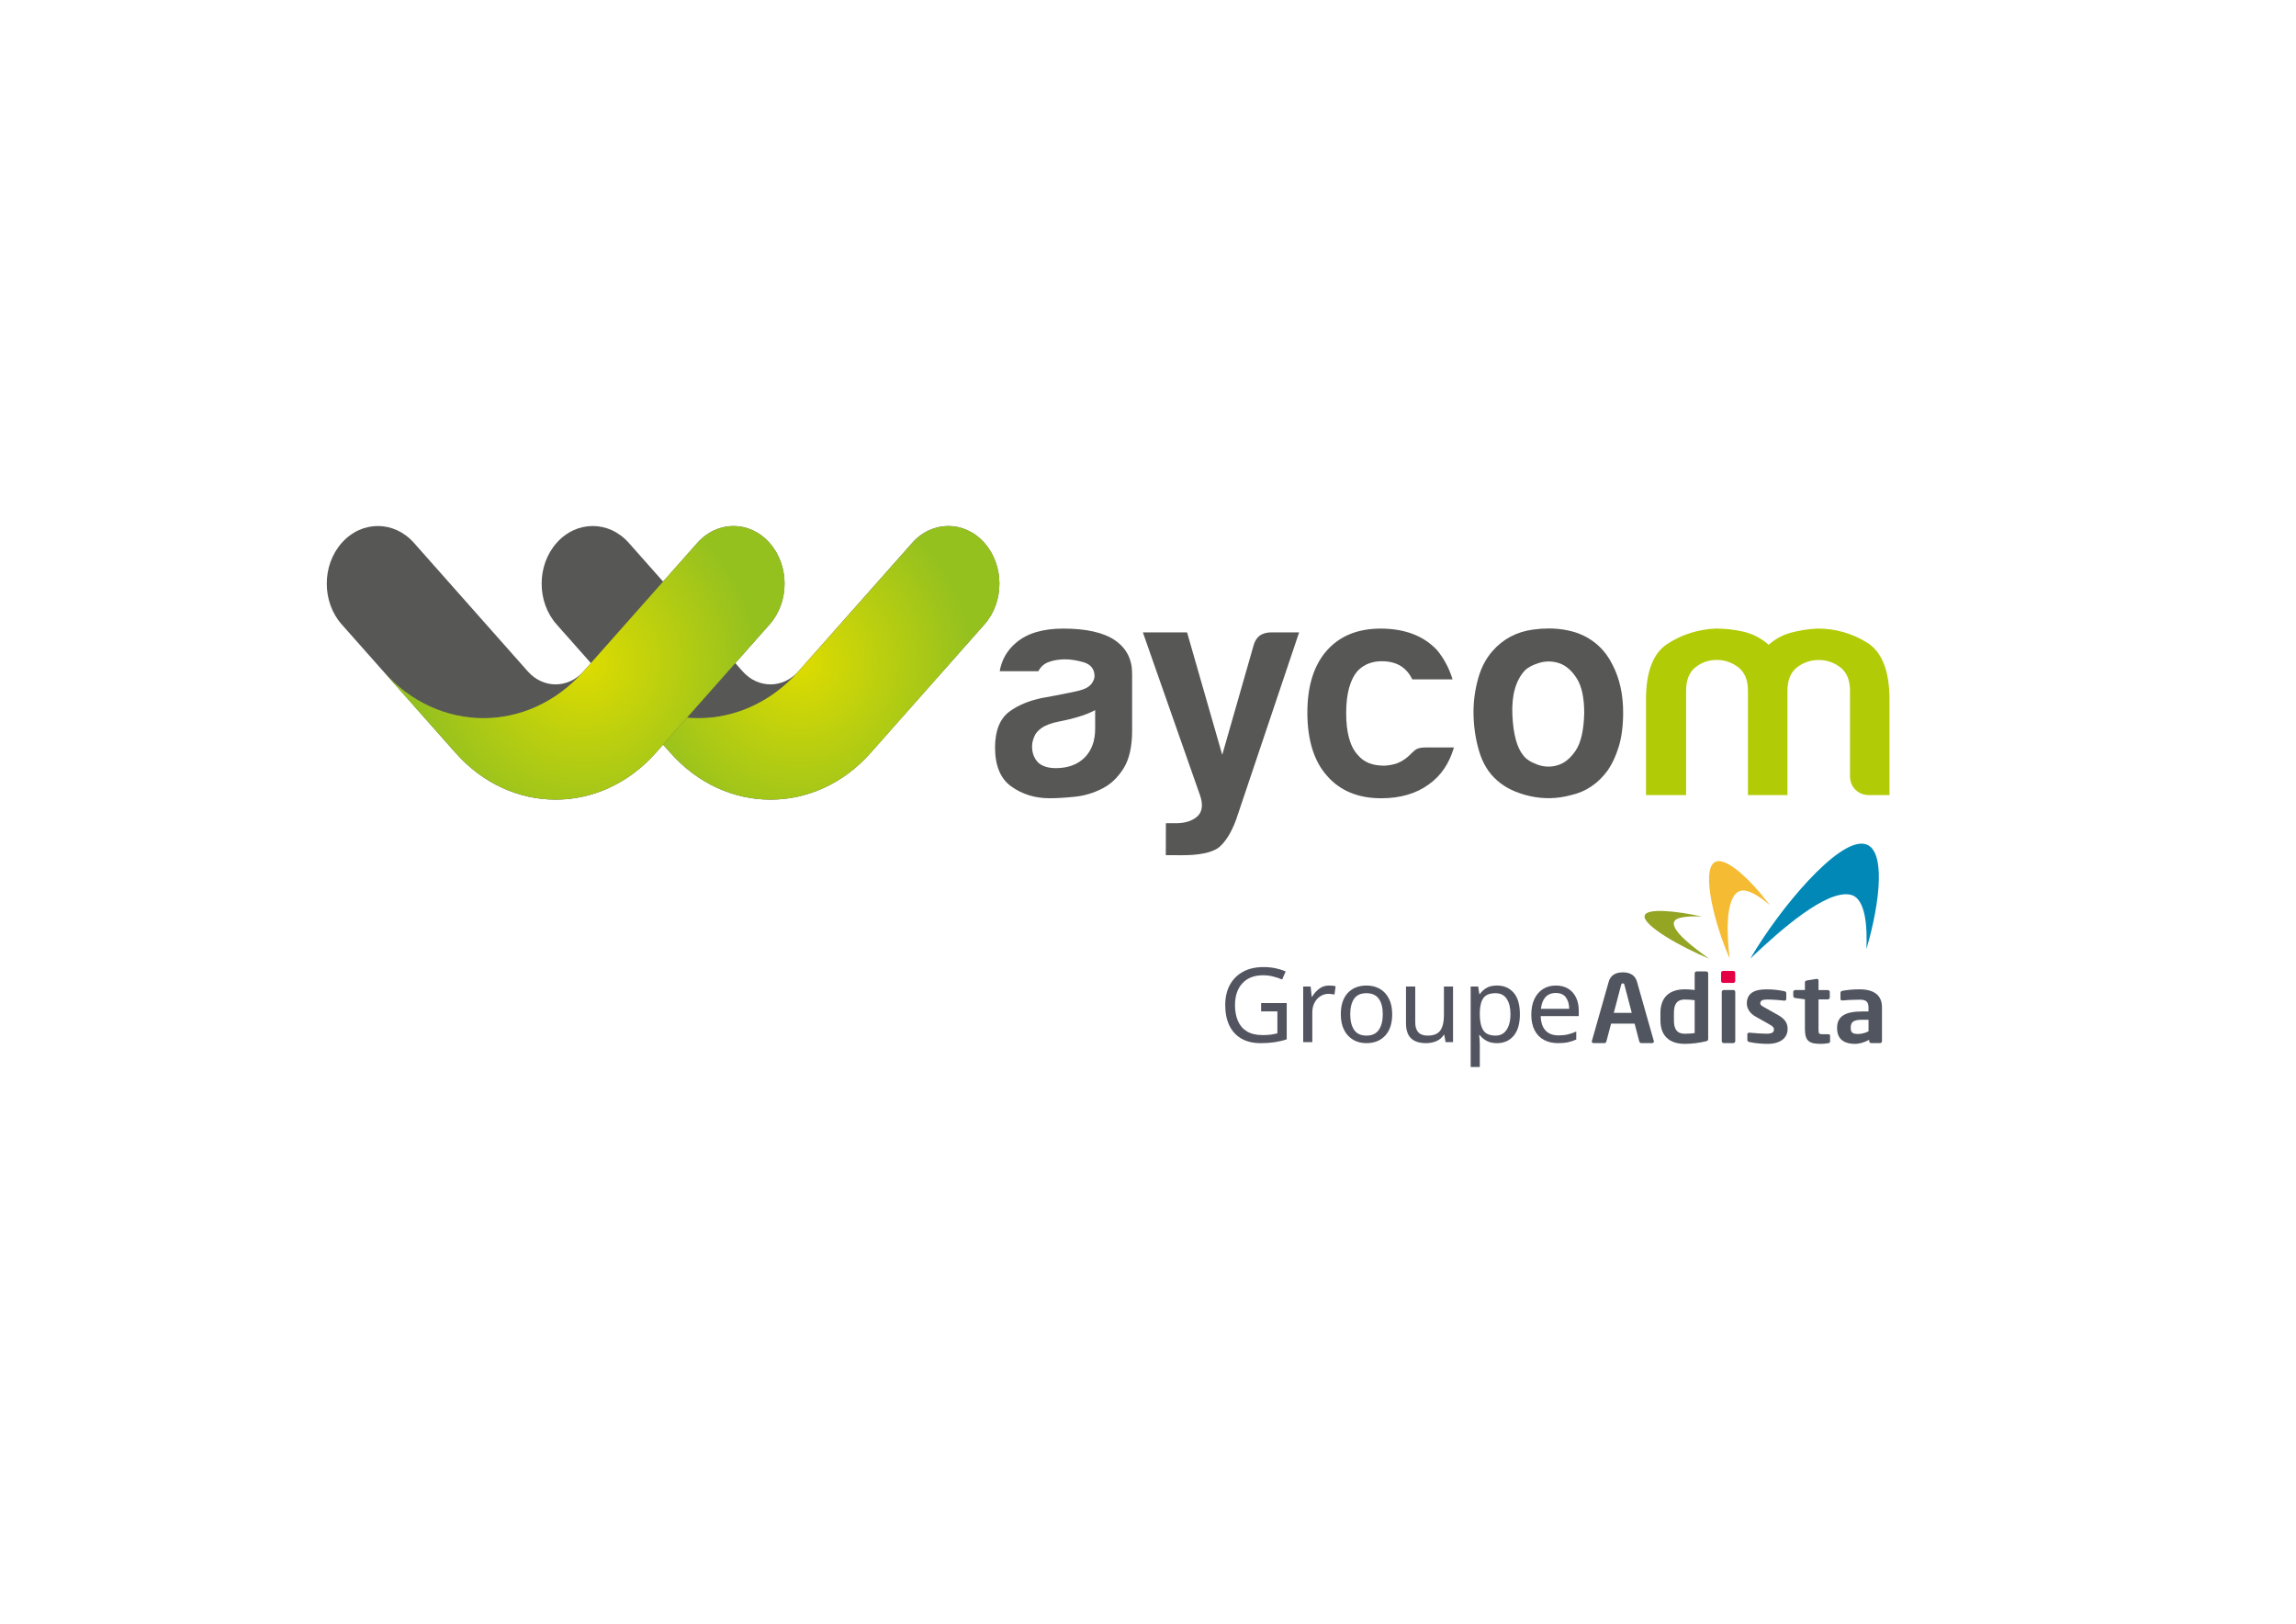
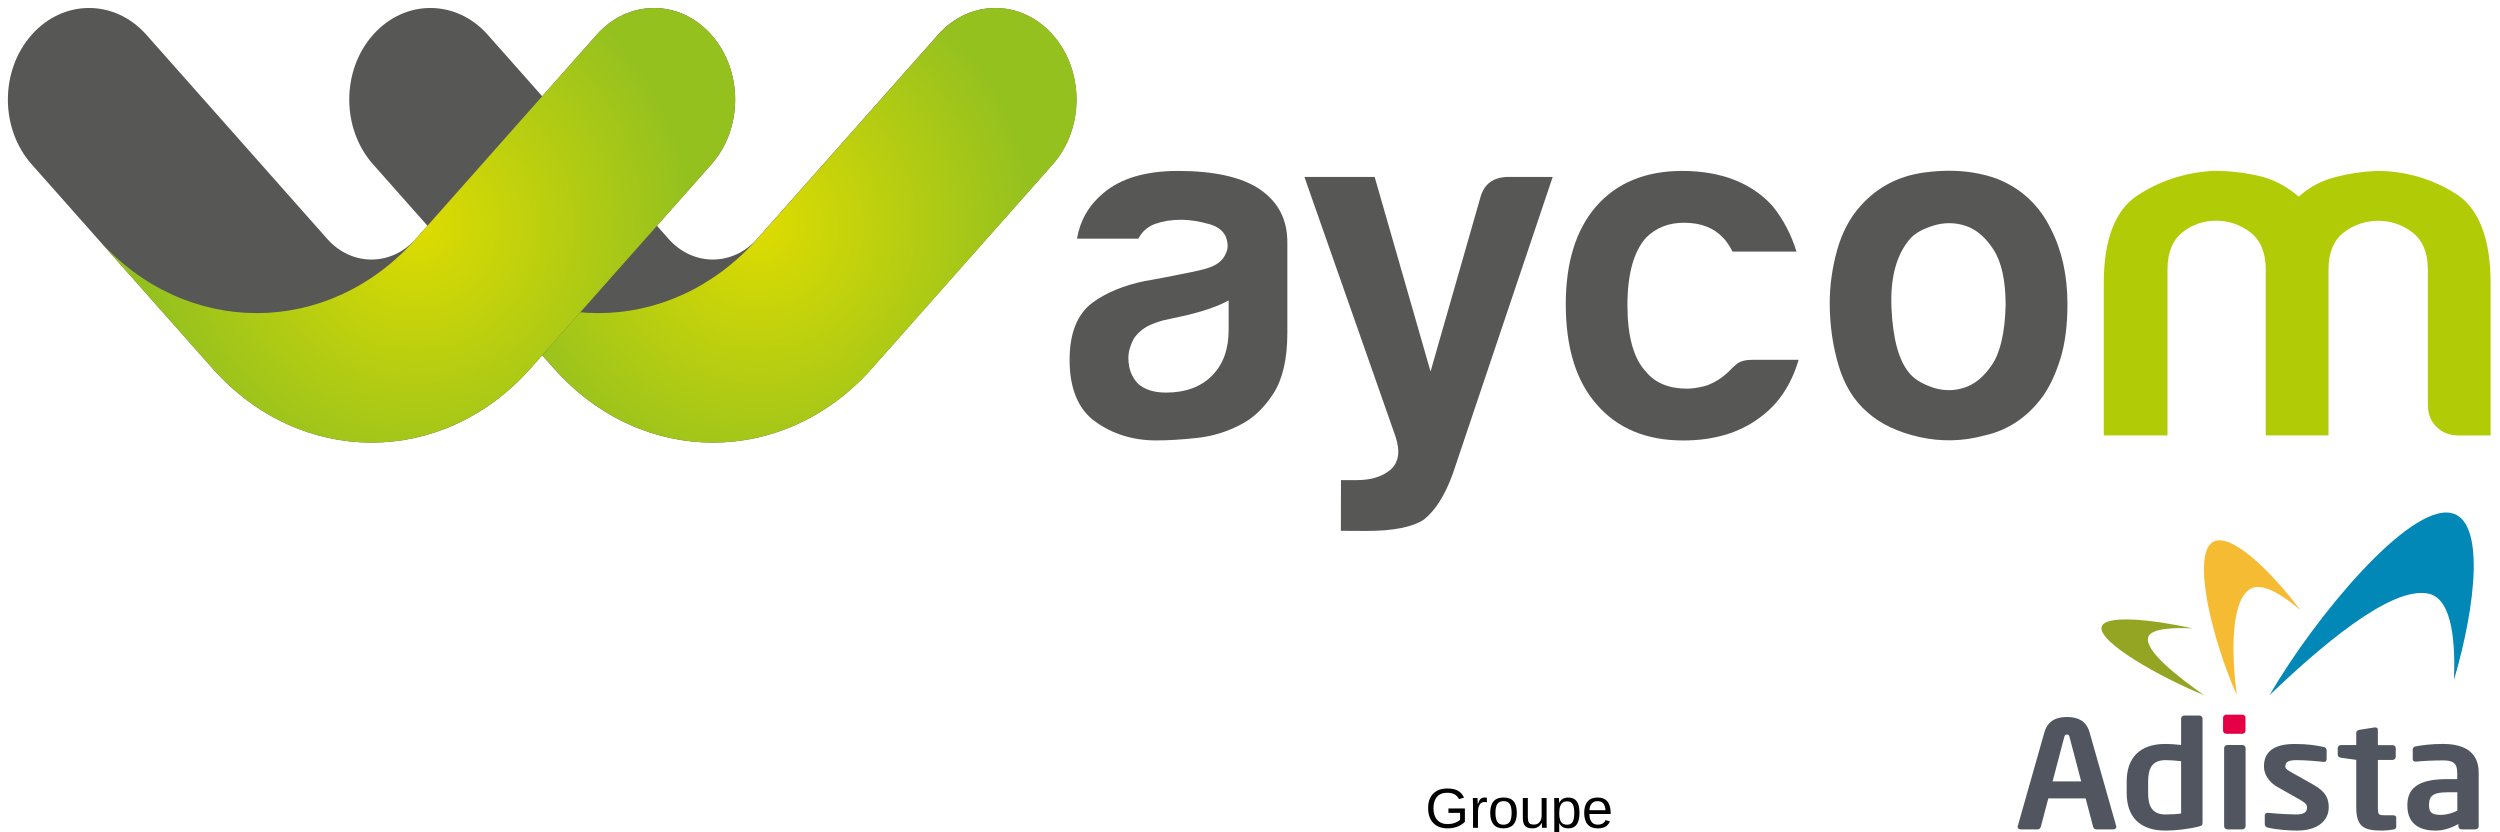
- <svg xmlns="http://www.w3.org/2000/svg" version="1.1" id="Calque_1" x="0px" y="0px" viewBox="0 0 841.89 595.28" style="enable-background:new 0 0 841.89 595.28;" xml:space="preserve">
-   <defs id="defs85" />
-   <style type="text/css" id="style2">
- 	.st0{fill:#575756;}
- 	.st1{fill:#B2CB07;}
- 	.st2{fill:url(#SVGID_1_);}
- 	.st3{fill:url(#SVGID_2_);}
- 	.st4{fill:#525460;}
- 	.st5{font-family:'NeoSansStd-Medium';}
- 	.st6{font-size:38px;}
- 	.st7{fill:#94A423;}
- 	.st8{fill:#F5BB33;}
- 	.st9{fill:#0188B7;}
- 	.st10{fill:#51555F;}
- 	.st11{fill:#E50046;}
- </style>
-   <g id="g54">
-     <g id="g50">
-       <g id="g46">
-         <g id="g44">
-           <g id="g14">
-             <g id="g12">
-               <g id="g6">
-                 <path class="st0" d="M567.88,230.41c-1.82,0-3.73,0.13-5.67,0.39c-6.07,0.8-11.1,3.47-14.96,7.91         c-2.38,2.68-4.14,6.06-5.25,10.05c-1.13,4.06-1.7,8.16-1.7,12.21c0,4.96,0.68,9.8,2.04,14.37c1.33,4.52,3.57,8.16,6.67,10.82         c2.96,2.66,7,4.58,11.99,5.71c5.01,1.11,10.03,1,14.93-0.34c5.51-1.19,10.08-4.27,13.63-9.16c1.63-2.37,2.99-5.31,4.03-8.74         c1.05-3.46,1.58-7.64,1.58-12.43c0-6.59-1.29-12.43-3.83-17.36c-2.67-5.49-6.87-9.39-12.5-11.61         C575.5,231.03,571.81,230.41,567.88,230.41z M567.77,281.05c-1.36,0-2.72-0.25-4.06-0.74c-2.39-0.87-4.11-1.99-5.12-3.32         c-2.36-2.82-3.73-7.86-4.04-14.95c-0.31-7.11,1.22-12.55,4.53-16.19c1.16-1.17,2.96-2.12,5.35-2.84         c2.42-0.71,4.87-0.67,7.29,0.13c2.43,0.81,4.6,2.68,6.43,5.55c1.82,2.85,2.75,7.14,2.75,12.74         c-0.16,6.25-1.21,10.85-3.1,13.69c-1.93,2.88-4.17,4.71-6.69,5.43C570.01,280.89,568.88,281.05,567.77,281.05z" id="path4" />
-               </g>
-               <g id="g10">
-                 <path class="st1" d="M666.89,241.96c2.88,0,5.52,0.89,7.86,2.65c2.38,1.82,3.6,4.71,3.6,8.58v31.19         c0,2.14,0.65,3.81,1.98,5.13c1.33,1.34,3.02,1.99,5.15,1.99h7.35v-35.12c0-10.4-2.75-17.39-8.17-20.76         c-5.52-3.44-11.65-5.18-18.23-5.18c-3.28,0.16-6.52,0.65-9.58,1.47c-3.01,0.81-5.66,2.19-7.87,4.1l-0.44,0.37l-0.44-0.37         c-2.65-2.21-5.64-3.71-8.9-4.45c-3.33-0.75-6.75-1.13-10.17-1.13c-6.41,0.31-12.35,2.2-17.64,5.63         c-5.2,3.37-7.84,10.2-7.84,20.31v35.12h14.71v-38.32c0-3.87,1.17-6.76,3.47-8.57c2.25-1.77,4.86-2.66,7.75-2.66         c2.88,0,5.53,0.89,7.86,2.65c2.38,1.82,3.59,4.71,3.59,8.58v38.32h14.49v-38.32c0-3.87,1.21-6.76,3.59-8.58         C661.35,242.85,664,241.96,666.89,241.96z" id="path8" />
-               </g>
-             </g>
-           </g>
-           <g id="g42">
-             <g id="g27">
-               <g id="g25">
-                 <path class="st0" d="M282.54,293.16c-13.3,0-26.59-5.71-36.71-17.14l-41.73-47.09c-7.32-8.25-7.32-21.64-0.01-29.89         c7.32-8.26,19.18-8.26,26.48-0.01l41.73,47.1c5.64,6.37,14.81,6.36,20.45,0l41.73-47.1c7.31-8.25,19.17-8.25,26.49,0.01         c7.31,8.25,7.31,21.64,0,29.89l-41.73,47.09C309.13,287.45,295.84,293.16,282.54,293.16z" id="path16" />
-                 <radialGradient id="SVGID_1_" cx="292.911" cy="243.007" r="62.956" gradientUnits="userSpaceOnUse">
-                   <stop offset="0" style="stop-color:#DEDC00" id="stop18" />
-                   <stop offset="1" style="stop-color:#95C11F" id="stop20" />
-                 </radialGradient>
-                 <path class="st2" d="M360.99,199.04c-7.3-8.24-19.13-8.25-26.44-0.05c-0.02,0.02-0.03,0.03-0.04,0.05l-41.73,47.1         c-10.13,11.42-23.41,17.13-36.71,17.13c-13.3,0-26.59-5.72-36.71-17.14l26.48,29.88c10.12,11.43,23.41,17.14,36.71,17.14         c13.3,0,26.59-5.71,36.71-17.13l41.73-47.09C368.3,220.68,368.3,207.3,360.99,199.04z" id="path23" />
-               </g>
-             </g>
-             <g id="g40">
-               <g id="g38">
-                 <path class="st0" d="M203.75,293.16c-13.3,0-26.59-5.71-36.71-17.14l-41.73-47.09c-7.32-8.25-7.32-21.64-0.01-29.89         c7.32-8.26,19.18-8.26,26.49-0.01l41.73,47.1c5.64,6.37,14.81,6.36,20.45,0l41.73-47.1c7.32-8.25,19.18-8.25,26.49,0.01         c7.32,8.25,7.32,21.64,0,29.89l-41.73,47.09C230.33,287.45,217.05,293.16,203.75,293.16z" id="path29" />
-                 <radialGradient id="SVGID_2_" cx="214.117" cy="243.007" r="62.956" gradientUnits="userSpaceOnUse">
-                   <stop offset="0" style="stop-color:#DEDC00" id="stop31" />
-                   <stop offset="1" style="stop-color:#95C11F" id="stop33" />
-                 </radialGradient>
-                 <path class="st3" d="M282.19,199.04c-7.3-8.24-19.12-8.25-26.44-0.05c-0.02,0.02-0.03,0.03-0.05,0.05l-41.73,47.1         c-10.12,11.42-23.41,17.13-36.71,17.13c-13.3,0-26.59-5.72-36.71-17.14l26.49,29.88c10.12,11.43,23.41,17.14,36.71,17.14         c13.3,0,26.58-5.71,36.71-17.13l41.73-47.09C289.51,220.68,289.51,207.3,282.19,199.04z" id="path36" />
-               </g>
-             </g>
-           </g>
-         </g>
-       </g>
-       <path class="st0" d="M466.29,231.83c-3.66,0-5.85,1.63-6.69,5l-11.43,39.91l-12.9-44.9h-16.21l21.02,59.9    c1.16,3.49,0.74,6.09-1.24,7.74c-1.87,1.55-4.45,2.33-7.66,2.33h-3.68l-0.03,11.7l6.01,0.03c6.11,0,10.54-0.89,13.16-2.63    c2.6-2.03,4.84-5.56,6.63-10.46l23.09-68.61H466.29z" id="path48" />
-     </g>
-     <path class="st0" d="M522.5,274.04c-1.66,0-2.91,0.34-3.7,1c-0.5,0.42-0.85,0.74-1.11,1.01l0-0.02c0,0-2.12,2.48-5.17,3.7   c-0.18,0.07-0.35,0.15-0.54,0.21c-0.44,0.15-0.89,0.27-1.36,0.35c-0.12,0.02-0.13,0.05-0.23,0.07c-0.96,0.18-1.94,0.34-3.03,0.34   c-4.18,0-7.36-1.32-9.48-3.92c-2.82-2.98-4.27-8.15-4.27-15.34c0-7.16,1.45-12.4,4.3-15.58c2.28-2.3,5.22-3.45,8.76-3.45   c3.85,0,6.87,1.16,8.99,3.44c0.74,0.73,1.47,1.79,2.21,3.22h14.76c-1.22-3.98-3.1-7.54-5.59-10.6c-4.86-5.31-11.88-8.02-20.81-8.02   c-8.47,0-15.17,2.78-19.9,8.26c-4.62,5.35-6.95,12.92-6.95,22.5c0,10.04,2.41,17.83,7.18,23.18c4.74,5.49,11.43,8.27,19.91,8.27   c7.01,0,12.9-1.73,17.5-5.14c4.39-3.11,7.45-7.64,9.15-13.48H522.5z" id="path52" />
+ <svg xmlns="http://www.w3.org/2000/svg" xmlns:xlink="http://www.w3.org/1999/xlink" height="192" viewBox="0 0 577 192" width="577">
+   <linearGradient id="a">
+     <stop offset="0" stop-color="#dedc00" />
+     <stop offset="1" stop-color="#95c11f" />
+   </linearGradient>
+   <radialGradient id="b" cx="174.911" cy="52.007" gradientUnits="userSpaceOnUse" r="62.956" xlink:href="#a" />
+   <radialGradient id="c" cx="96.117" cy="52.007" gradientUnits="userSpaceOnUse" r="62.956" xlink:href="#a" />
+   <path d="m460.84 41.23c5.63 2.22 9.83 6.12 12.5 11.61 2.54 4.93 3.83 10.77 3.83 17.36 0 4.79-.53 8.97-1.58 12.43-1.04 3.43-2.4 6.37-4.03 8.74-3.55 4.89-8.12 7.97-13.63 9.16-4.9 1.34-9.92 1.45-14.93.34-4.99-1.13-9.03-3.05-11.99-5.71-3.1-2.66-5.34-6.3-6.67-10.82-1.36-4.57-2.04-9.41-2.04-14.37 0-4.05.57-8.15 1.7-12.21 1.11-3.99 2.87-7.37 5.25-10.05 3.86-4.44 8.89-7.11 14.96-7.91 1.94-.26 3.85-.39 5.67-.39 3.93 0 7.62.62 10.96 1.82zm-7.73 48.32c2.52-.72 4.76-2.55 6.69-5.43 1.89-2.84 2.94-7.44 3.1-13.69 0-5.6-.93-9.89-2.75-12.74-1.83-2.87-4-4.74-6.43-5.55-2.42-.8-4.87-.84-7.29-.13-2.39.72-4.19 1.67-5.35 2.84-3.31 3.64-4.84 9.08-4.53 16.19.31 7.09 1.68 12.13 4.04 14.95 1.01 1.33 2.73 2.45 5.12 3.32 1.34.49 2.7.74 4.06.74 1.11 0 2.24-.16 3.34-.5z" fill="#575756" fill-rule="evenodd" />
+   <path d="m548.89 50.96c2.88 0 5.52.89 7.86 2.65 2.38 1.82 3.6 4.71 3.6 8.58v31.19c0 2.14.65 3.81 1.98 5.13 1.33 1.34 3.02 1.99 5.15 1.99h7.35v-35.12c0-10.4-2.75-17.39-8.17-20.76-5.52-3.44-11.65-5.18-18.23-5.18-3.28.16-6.52.65-9.58 1.47-3.01.81-5.66 2.19-7.87 4.1l-.44.37-.44-.37c-2.65-2.21-5.64-3.71-8.9-4.45-3.33-.75-6.75-1.13-10.17-1.13-6.41.31-12.35 2.2-17.64 5.63-5.2 3.37-7.84 10.2-7.84 20.31v35.12h14.71v-38.32c0-3.87 1.17-6.76 3.47-8.57 2.25-1.77 4.86-2.66 7.75-2.66 2.88 0 5.53.89 7.86 2.65 2.38 1.82 3.59 4.71 3.59 8.58v38.32h14.49v-38.32c0-3.87 1.21-6.76 3.59-8.58 2.34-1.74 4.99-2.63 7.88-2.63z" fill="#b2cb07" />
+   <path d="m164.54 102.16c-13.3 0-26.59-5.71-36.71-17.14l-41.73-47.09c-7.32-8.25-7.32-21.64-.01-29.89 7.32-8.26 19.18-8.26 26.48-.01l41.73 47.1c5.64 6.37 14.81 6.36 20.45 0l41.73-47.1c7.31-8.25 19.17-8.25 26.49.01 7.31 8.25 7.31 21.64 0 29.89l-41.73 47.09c-10.11 11.43-23.4 17.14-36.7 17.14z" fill="#575756" />
+   <path d="m242.99 8.04c-7.3-8.24-19.13-8.25-26.44-.05-.02.02-.03.03-.04.05l-41.73 47.1c-10.13 11.42-23.41 17.13-36.71 17.13s-26.59-5.72-36.71-17.14l26.48 29.88c10.12 11.43 23.41 17.14 36.71 17.14s26.59-5.71 36.71-17.13l41.73-47.09c7.31-8.25 7.31-21.63 0-29.89z" fill="url(#b)" />
+   <path d="m85.75 102.16c-13.3 0-26.59-5.71-36.71-17.14l-41.73-47.09c-7.32-8.25-7.32-21.64-.01-29.89 7.32-8.26 19.18-8.26 26.49-.01l41.73 47.1c5.64 6.37 14.81 6.36 20.45 0l41.73-47.1c7.32-8.25 19.18-8.25 26.49.01 7.32 8.25 7.32 21.64 0 29.89l-41.73 47.09c-10.13 11.43-23.41 17.14-36.71 17.14z" fill="#575756" />
+   <path d="m164.19 8.04c-7.3-8.24-19.12-8.25-26.44-.05-.02.02-.03.03-.05.05l-41.73 47.1c-10.12 11.42-23.41 17.13-36.71 17.13s-26.59-5.72-36.71-17.14l26.49 29.88c10.12 11.43 23.41 17.14 36.71 17.14s26.58-5.71 36.71-17.13l41.73-47.09c7.32-8.25 7.32-21.63 0-29.89z" fill="url(#c)" />
+   <path d="m348.29 40.83c-3.66 0-5.85 1.63-6.69 5l-11.43 39.91-12.9-44.9h-16.21l21.02 59.9c1.16 3.49.74 6.09-1.24 7.74-1.87 1.55-4.45 2.33-7.66 2.33h-3.68l-.03 11.7 6.01.03c6.11 0 10.54-.89 13.16-2.63 2.6-2.03 4.84-5.56 6.63-10.46l23.09-68.61h-10.07z" fill="#575756" />
+   <path d="m404.5 83.04c-1.66 0-2.91.34-3.7 1-.5.42-.85.74-1.11 1.01v-.02s-2.12 2.48-5.17 3.7c-.18.07-.35.15-.54.21-.44.15-.89.27-1.36.35-.12.02-.13.05-.23.07-.96.18-1.94.34-3.03.34-4.18 0-7.36-1.32-9.48-3.92-2.82-2.98-4.27-8.15-4.27-15.34 0-7.16 1.45-12.4 4.3-15.58 2.28-2.3 5.22-3.45 8.76-3.45 3.85 0 6.87 1.16 8.99 3.44.74.73 1.47 1.79 2.21 3.22h14.76c-1.22-3.98-3.1-7.54-5.59-10.6-4.86-5.31-11.88-8.02-20.81-8.02-8.47 0-15.17 2.78-19.9 8.26-4.62 5.35-6.95 12.92-6.95 22.5 0 10.04 2.41 17.83 7.18 23.18 4.74 5.49 11.43 8.27 19.91 8.27 7.01 0 12.9-1.73 17.5-5.14 4.39-3.11 7.45-7.64 9.15-13.48z" fill="#575756" />
+   <path d="m297.12 55.98v20.88c0 5.95-1.08 10.65-3.22 13.97-2.13 3.32-4.7 5.75-7.65 7.22-3.12 1.63-6.47 2.65-9.97 3.03-3.71.39-6.8.57-9.45.57-5.33 0-10.05-1.47-14.05-4.35-3.93-2.82-5.92-7.62-5.92-14.24 0-6.18 1.79-10.63 5.34-13.24 3.21-2.35 7.3-3.99 12.03-4.96l1.57-.27s5.7-1.05 9.1-1.77c3.95-.85 7.23-1.43 8.33-5.13.05-.26.11-.52.11-.8 0-2.58-1.4-4.34-4.05-5.11-2.43-.7-4.69-1.06-6.72-1.06-2.21 0-4.22.33-5.97.96-1.72.62-3.01 1.76-3.86 3.4h-14.17c.71-4.2 2.75-7.73 6.08-10.51 3.99-3.4 9.78-5.12 17.23-5.12 8.37 0 14.73 1.43 18.89 4.24 4.29 2.96 6.36 6.98 6.35 12.29zm-13.55 13.36-.97.49c-2.1 1.06-5.06 2.05-8.79 2.94l-5.31 1.16c-1.38.38-2.56.82-3.58 1.33-1.7.92-2.71 2.1-3.23 2.88-.78 1.47-1.26 2.96-1.26 4.45 0 2.48.76 4.49 2.29 6.02 1.49 1.33 3.65 2 6.41 2 4.45 0 8-1.3 10.57-3.87 2.57-2.56 3.87-6.11 3.87-10.57z" fill="#575756" fill-rule="evenodd" />
+   <text transform="matrix(1,0,0,1,328.954,191.061)">
+     <tspan font-family="&quot;LiberationSans&quot;, &quot;Liberation Sans&quot;" font-size="13" font-weight="400" x="0" y="0">Groupe</tspan>
+   </text>
+   <path d="m495.82 147.02c-1 3.15 6.99 9.29 12.85 13.41-10.26-4.18-24.46-12.26-23.62-15.73.7-2.86 11.42-1.79 21.08.34-4.07-.23-9.67-.06-10.31 1.98z" fill="#94a423" />
+   <path d="m519.24 136c-4.5 2.92-4.17 15.44-2.99 24.42-5.45-12.23-10.42-31.81-5.7-35.2 3.88-2.79 13.27 6.17 20.4 15.61-3.76-3.19-8.8-6.71-11.71-4.83z" fill="#f5bb33" />
+   <path d="m560.61 137.04c-8.84-2.05-25.84 12.96-36.8 23.38 10.78-18.47 32.09-43.86 41.8-42.04 8 1.49 5.92 21.03.77 38.54.28-7.43-.07-18.55-5.77-19.88z" fill="#0188b7" />
+   <g fill="#51555f">
+     <path d="m483.8 191.42c-.34 0-.64-.28-.71-.59l-1.72-6.56h-8.62l-1.73 6.56c-.07.31-.37.59-.71.59h-3.97c-.38 0-.68-.24-.68-.59 0-.03.04-.1.04-.17l6.15-21.65c.9-3.21 3.6-3.52 5.21-3.52s4.31.31 5.21 3.52l6.15 21.65c0 .07.04.14.04.17-.02.35-.32.59-.69.59zm-6.76-21.89c-.37 0-.49.14-.6.55l-2.7 10.26h6.6l-2.7-10.26c-.11-.41-.22-.55-.6-.55z" fill-rule="evenodd" />
+     <path d="m499.8 191.7c-6.04 0-8.96-3.28-8.96-8.67v-2.66c0-5.39 2.92-8.67 8.96-8.67.9 0 2.21.07 3.6.24v-6.11c0-.38.34-.69.75-.69h3.45c.41 0 .75.31.75.69v24.03c0 .53-.15.74-1.01.94-2.33.55-5.14.9-7.54.9zm0-16.26c-3.23 0-4.01 2.11-4.01 4.94v2.66c0 2.83.79 4.94 4.01 4.94 1.35 0 2.89-.1 3.6-.24v-12.06c-1.05-.14-2.7-.24-3.6-.24z" fill-rule="evenodd" />
+     <path d="m530.13 191.7c-1.46 0-4.61-.17-6.71-.69-.45-.1-.71-.38-.71-.79v-2.07c0-.28.26-.55.64-.55h.15c1.8.21 5.17.38 6.3.38 2.32 0 2.66-.73 2.66-1.66 0-.66-.45-1.07-1.65-1.76l-5.14-2.9c-1.84-1.04-3.15-2.76-3.15-4.77 0-3.45 2.36-5.18 7.12-5.18 3.04 0 4.76.31 6.68.69.45.1.67.38.67.79v2c0 .41-.23.66-.6.66-.07 0-.11 0-.15 0-1.05-.14-4.05-.41-6.19-.41-1.8 0-2.59.38-2.59 1.45 0 .55.56.9 1.5 1.42l4.91 2.76c3.15 1.76 3.6 3.49 3.6 5.25.01 3-2.43 5.38-7.34 5.38z" />
+     <path d="m552.33 191.46c-.9.14-1.73.24-2.55.24-4.24 0-5.96-.86-5.96-5.49v-10.84l-3.52-.48c-.41-.07-.75-.31-.75-.69v-1.55c0-.38.34-.69.75-.69h3.52v-2.83c0-.38.34-.62.75-.69l3.49-.55h.15c.34 0 .6.17.6.52v3.56h3.38c.41 0 .75.31.75.69v2.04c0 .38-.34.69-.75.69h-3.38v10.84c0 1.73.11 1.93 1.46 1.93h1.99c.49 0 .79.17.79.52v2.18c-.01.32-.23.53-.72.6z" />
+     <path d="m568.15 191.42c-.41 0-.75-.31-.75-.69v-.55c-1.72.97-3.49 1.52-5.29 1.52-3.11 0-6.49-1.11-6.49-5.77v-.14c0-3.94 2.62-5.97 9.15-5.97h2.36v-1.52c0-2.24-1.09-2.8-3.3-2.8-2.4 0-4.87.14-6.11.28-.08 0-.15 0-.19 0-.37 0-.67-.1-.67-.59v-2.21c0-.38.22-.62.71-.73 1.5-.28 3.67-.55 6.26-.55 5.32 0 8.25 2.18 8.25 6.6v12.43c.01.38-.33.69-.74.69zm-3.37-8.56c-3.41 0-4.16 1-4.16 2.93v.14c0 1.69.83 2.14 2.7 2.14 1.35 0 2.74-.41 3.83-.97v-4.24z" fill-rule="evenodd" />
+     <path d="m517.53 171.95h-3.45c-.41 0-.75.31-.75.69v18.06c0 .38.34.72.75.72h3.45c.41 0 .75-.35.75-.72v-18.06c0-.38-.33-.69-.75-.69z" />
  </g>
-   <path class="st0" d="M408.77,234.69c-4.16-2.81-10.52-4.24-18.89-4.24c-7.45,0-13.24,1.72-17.23,5.12  c-3.33,2.78-5.37,6.31-6.08,10.51h14.17c0.85-1.64,2.14-2.78,3.86-3.4c1.75-0.63,3.76-0.96,5.97-0.96c2.03,0,4.29,0.36,6.72,1.06  c2.65,0.77,4.05,2.53,4.05,5.11c0,0.28-0.06,0.54-0.11,0.8c-1.1,3.7-4.38,4.28-8.33,5.13c-3.4,0.72-9.1,1.77-9.1,1.77l-1.57,0.27  c-4.73,0.97-8.82,2.61-12.03,4.96c-3.55,2.61-5.34,7.06-5.34,13.24c0,6.62,1.99,11.42,5.92,14.24c4,2.88,8.72,4.35,14.05,4.35  c2.65,0,5.74-0.18,9.45-0.57c3.5-0.38,6.85-1.4,9.97-3.03c2.95-1.47,5.52-3.9,7.65-7.22c2.14-3.32,3.22-8.02,3.22-13.97v-20.88  C415.13,241.67,413.06,237.65,408.77,234.69z M401.57,267.17c0,4.46-1.3,8.01-3.87,10.57c-2.57,2.57-6.12,3.87-10.57,3.87  c-2.76,0-4.92-0.67-6.41-2c-1.53-1.53-2.29-3.54-2.29-6.02c0-1.49,0.48-2.98,1.26-4.45c0.52-0.78,1.53-1.96,3.23-2.88  c1.02-0.51,2.2-0.95,3.58-1.33l5.31-1.16c3.73-0.89,6.69-1.88,8.79-2.94l0.97-0.49V267.17z" id="path56" />
-   <text transform="matrix(1 0 0 1 446.9536 382.061)" class="st4 st5 st6" id="text58">Groupe</text>
-   <g id="g80">
-     <path class="st7" d="M613.82,338.02c-1,3.15,6.99,9.29,12.85,13.41c-10.26-4.18-24.46-12.26-23.62-15.73   c0.7-2.86,11.42-1.79,21.08,0.34C620.06,335.81,614.46,335.98,613.82,338.02L613.82,338.02z" id="path60" />
-     <path class="st8" d="M637.24,327c-4.5,2.92-4.17,15.44-2.99,24.42c-5.45-12.23-10.42-31.81-5.7-35.2   c3.88-2.79,13.27,6.17,20.4,15.61C645.19,328.64,640.15,325.12,637.24,327L637.24,327z" id="path62" />
-     <path class="st9" d="M678.61,328.04c-8.84-2.05-25.84,12.96-36.8,23.38c10.78-18.47,32.09-43.86,41.8-42.04   c8,1.49,5.92,21.03,0.77,38.54C684.66,340.49,684.31,329.37,678.61,328.04L678.61,328.04z" id="path64" />
-     <path class="st10" d="M595.64,361.08c-0.11-0.41-0.22-0.55-0.6-0.55c-0.37,0-0.49,0.14-0.6,0.55l-2.7,10.26h6.6L595.64,361.08   L595.64,361.08z M605.77,382.42h-3.97c-0.34,0-0.64-0.28-0.71-0.59l-1.72-6.56h-8.62l-1.73,6.56c-0.07,0.31-0.37,0.59-0.71,0.59   h-3.97c-0.38,0-0.68-0.24-0.68-0.59c0-0.03,0.04-0.1,0.04-0.17l6.15-21.65c0.9-3.21,3.6-3.52,5.21-3.52c1.61,0,4.31,0.31,5.21,3.52   l6.15,21.65c0,0.07,0.04,0.14,0.04,0.17C606.44,382.18,606.14,382.42,605.77,382.42L605.77,382.42z" id="path66" />
-     <path class="st10" d="M621.4,366.68c-1.05-0.14-2.7-0.24-3.6-0.24c-3.23,0-4.01,2.11-4.01,4.94v2.66c0,2.83,0.79,4.94,4.01,4.94   c1.35,0,2.89-0.1,3.6-0.24V366.68L621.4,366.68z M625.34,381.8c-2.33,0.55-5.14,0.9-7.54,0.9c-6.04,0-8.96-3.28-8.96-8.67v-2.66   c0-5.39,2.92-8.67,8.96-8.67c0.9,0,2.21,0.07,3.6,0.24v-6.11c0-0.38,0.34-0.69,0.75-0.69h3.45c0.41,0,0.75,0.31,0.75,0.69v24.03   C626.35,381.39,626.2,381.6,625.34,381.8L625.34,381.8z" id="path68" />
-     <path class="st10" d="M648.13,382.7c-1.46,0-4.61-0.17-6.71-0.69c-0.45-0.1-0.71-0.38-0.71-0.79v-2.07c0-0.28,0.26-0.55,0.64-0.55   c0.08,0,0.11,0,0.15,0c1.8,0.21,5.17,0.38,6.3,0.38c2.32,0,2.66-0.73,2.66-1.66c0-0.66-0.45-1.07-1.65-1.76l-5.14-2.9   c-1.84-1.04-3.15-2.76-3.15-4.77c0-3.45,2.36-5.18,7.12-5.18c3.04,0,4.76,0.31,6.68,0.69c0.45,0.1,0.67,0.38,0.67,0.79v2   c0,0.41-0.23,0.66-0.6,0.66c-0.07,0-0.11,0-0.15,0c-1.05-0.14-4.05-0.41-6.19-0.41c-1.8,0-2.59,0.38-2.59,1.45   c0,0.55,0.56,0.9,1.5,1.42l4.91,2.76c3.15,1.76,3.6,3.49,3.6,5.25C655.48,380.32,653.04,382.7,648.13,382.7L648.13,382.7z" id="path70" />
-     <path class="st10" d="M670.33,382.46c-0.9,0.14-1.73,0.24-2.55,0.24c-4.24,0-5.96-0.86-5.96-5.49v-10.84l-3.52-0.48   c-0.41-0.07-0.75-0.31-0.75-0.69v-1.55c0-0.38,0.34-0.69,0.75-0.69h3.52v-2.83c0-0.38,0.34-0.62,0.75-0.69l3.49-0.55   c0.04,0,0.11,0,0.15,0c0.34,0,0.6,0.17,0.6,0.52v3.56h3.38c0.41,0,0.75,0.31,0.75,0.69v2.04c0,0.38-0.34,0.69-0.75,0.69h-3.38   v10.84c0,1.73,0.11,1.93,1.46,1.93h1.99c0.49,0,0.79,0.17,0.79,0.52v2.18C671.04,382.18,670.82,382.39,670.33,382.46L670.33,382.46   z" id="path72" />
-     <path class="st10" d="M685.14,373.86h-2.36c-3.41,0-4.16,1-4.16,2.93v0.14c0,1.69,0.83,2.14,2.7,2.14c1.35,0,2.74-0.41,3.83-0.97   V373.86L685.14,373.86z M689.34,382.42h-3.19c-0.41,0-0.75-0.31-0.75-0.69v-0.55c-1.72,0.97-3.49,1.52-5.29,1.52   c-3.11,0-6.49-1.11-6.49-5.77v-0.14c0-3.94,2.62-5.97,9.15-5.97h2.36v-1.52c0-2.24-1.09-2.8-3.3-2.8c-2.4,0-4.87,0.14-6.11,0.28   c-0.08,0-0.15,0-0.19,0c-0.37,0-0.67-0.1-0.67-0.59v-2.21c0-0.38,0.22-0.62,0.71-0.73c1.5-0.28,3.67-0.55,6.26-0.55   c5.32,0,8.25,2.18,8.25,6.6v12.43C690.09,382.11,689.75,382.42,689.34,382.42L689.34,382.42z" id="path74" />
-     <path class="st10" d="M635.53,362.95h-3.45c-0.41,0-0.75,0.31-0.75,0.69v18.06c0,0.38,0.34,0.72,0.75,0.72h3.45   c0.41,0,0.75-0.35,0.75-0.72v-18.06C636.28,363.26,635.95,362.95,635.53,362.95L635.53,362.95z" id="path76" />
-     <path class="st11" d="M635.51,355.94h-3.64c-0.41,0-0.79,0.31-0.79,0.69v3.04c0,0.38,0.37,0.69,0.79,0.69h3.64   c0.41,0,0.75-0.31,0.75-0.69v-3.04C636.26,356.25,635.92,355.94,635.51,355.94L635.51,355.94z" id="path78" />
-   </g>
+   <path d="m517.51 164.94h-3.64c-.41 0-.79.31-.79.69v3.04c0 .38.37.69.79.69h3.64c.41 0 .75-.31.75-.69v-3.04c0-.38-.34-.69-.75-.69z" fill="#e50046" />
</svg>
